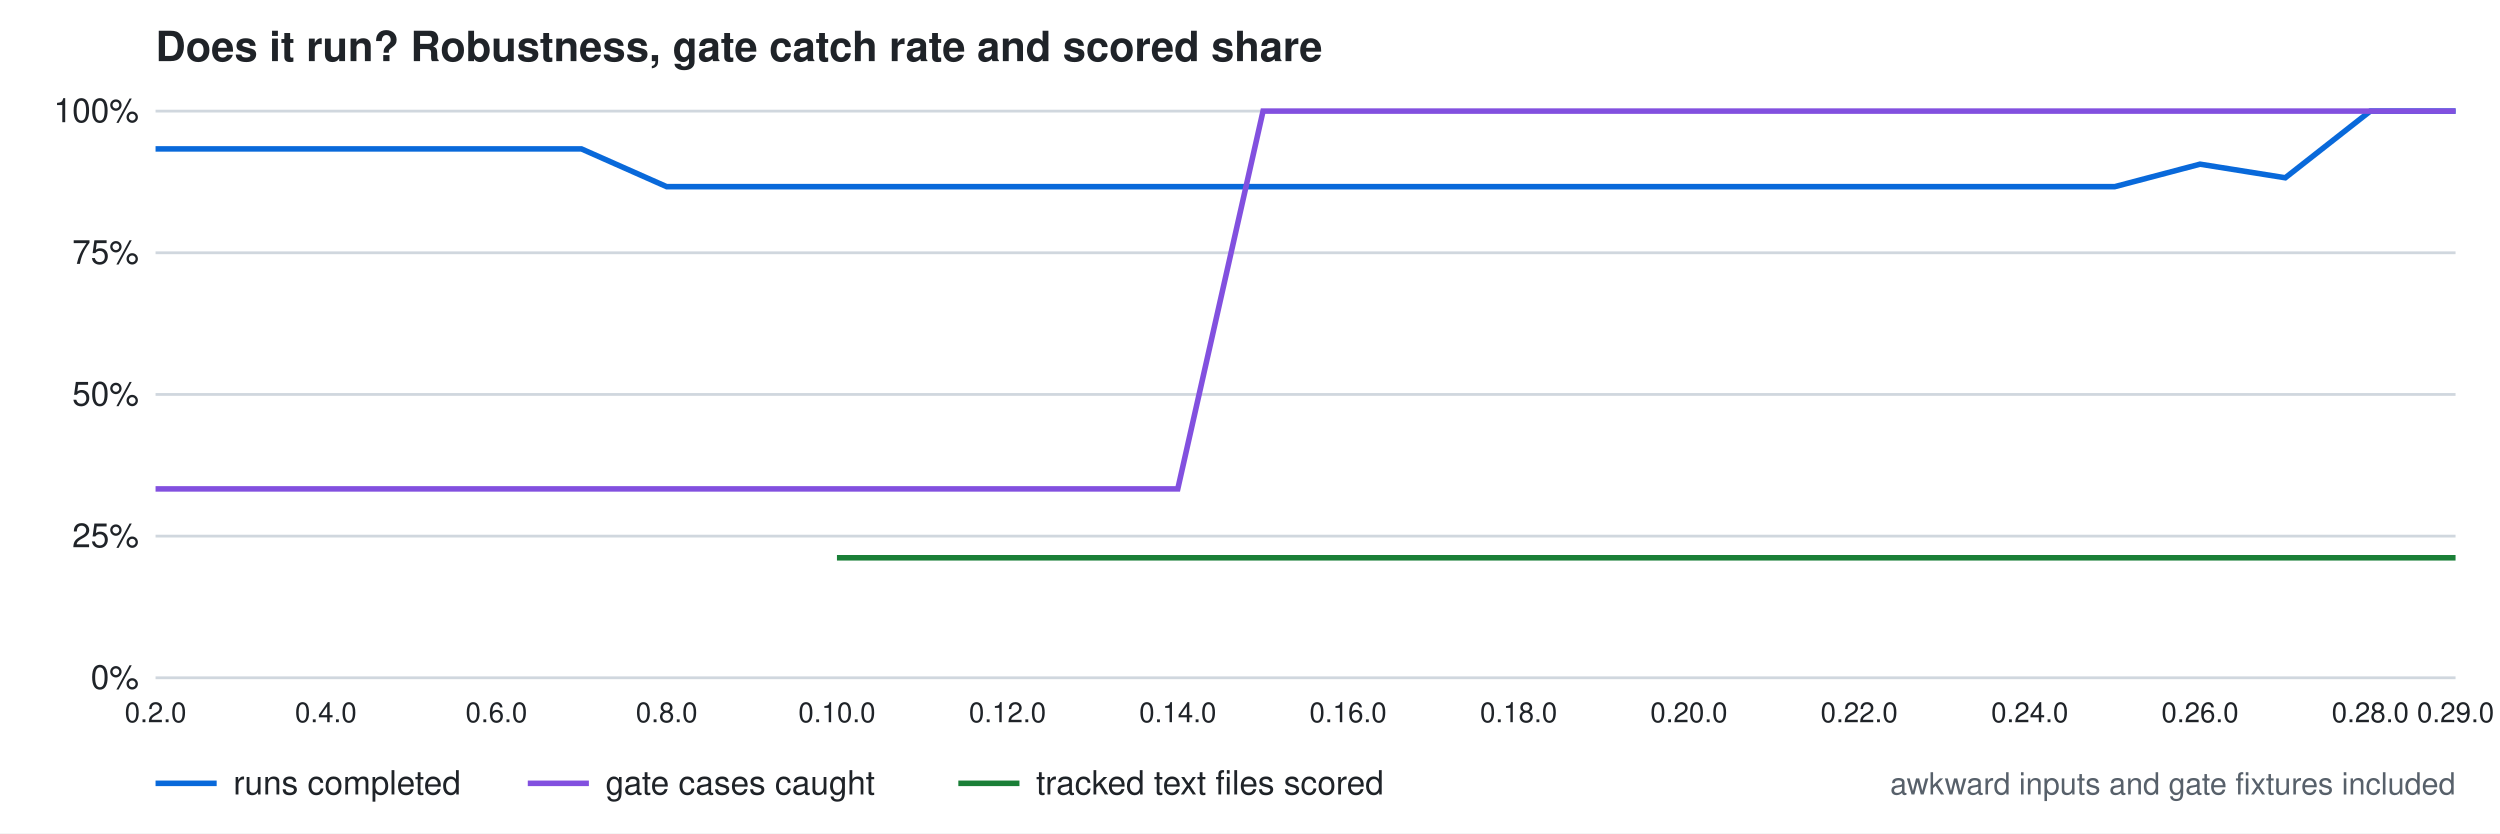
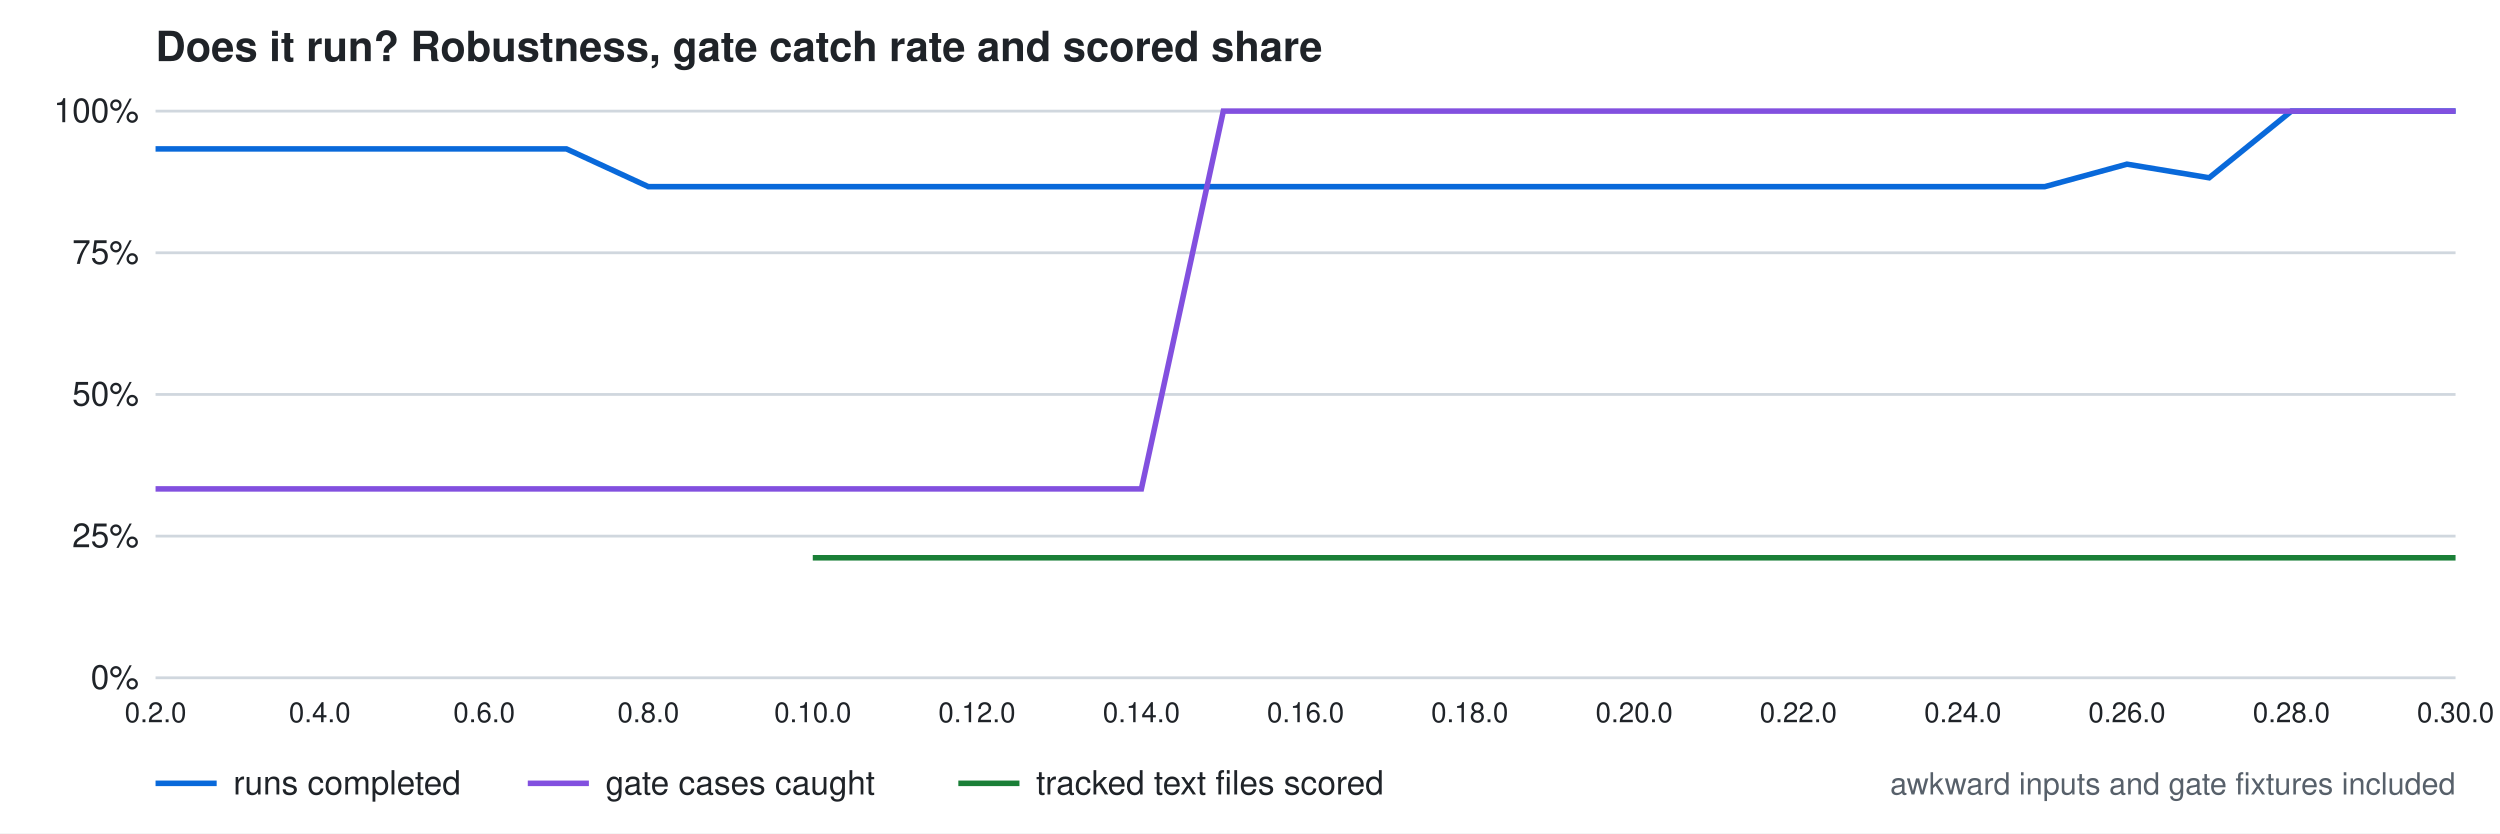
<svg xmlns="http://www.w3.org/2000/svg" width="900" height="300" viewBox="0 0 900 300" font-family="-apple-system,Segoe UI,Helvetica,Arial,sans-serif" font-size="12">
  <rect width="900" height="300" fill="#ffffff" />
  <text x="56" y="22" font-size="15" font-weight="600" fill="#1f2328">Does it run? Robustness, gate catch rate and scored share</text>
  <line x1="56" y1="244.0" x2="884" y2="244.0" stroke="#d0d7de" stroke-width="1" />
  <text x="50" y="248.0" text-anchor="end" fill="#1f2328">0%</text>
  <line x1="56" y1="193.0" x2="884" y2="193.0" stroke="#d0d7de" stroke-width="1" />
  <text x="50" y="197.0" text-anchor="end" fill="#1f2328">25%</text>
  <line x1="56" y1="142.0" x2="884" y2="142.0" stroke="#d0d7de" stroke-width="1" />
  <text x="50" y="146.0" text-anchor="end" fill="#1f2328">50%</text>
  <line x1="56" y1="91.0" x2="884" y2="91.0" stroke="#d0d7de" stroke-width="1" />
  <text x="50" y="95.0" text-anchor="end" fill="#1f2328">75%</text>
  <line x1="56" y1="40.0" x2="884" y2="40.0" stroke="#d0d7de" stroke-width="1" />
  <text x="50" y="44.0" text-anchor="end" fill="#1f2328">100%</text>
  <text x="56.0" y="260" text-anchor="middle" fill="#1f2328" font-size="10">0.2.0</text>
-   <text x="117.3" y="260" text-anchor="middle" fill="#1f2328" font-size="10">0.4.0</text>
-   <text x="178.7" y="260" text-anchor="middle" fill="#1f2328" font-size="10">0.6.0</text>
-   <text x="240.0" y="260" text-anchor="middle" fill="#1f2328" font-size="10">0.8.0</text>
-   <text x="301.3" y="260" text-anchor="middle" fill="#1f2328" font-size="10">0.10.0</text>
-   <text x="362.7" y="260" text-anchor="middle" fill="#1f2328" font-size="10">0.12.0</text>
-   <text x="424.0" y="260" text-anchor="middle" fill="#1f2328" font-size="10">0.14.0</text>
-   <text x="485.3" y="260" text-anchor="middle" fill="#1f2328" font-size="10">0.16.0</text>
-   <text x="546.7" y="260" text-anchor="middle" fill="#1f2328" font-size="10">0.18.0</text>
-   <text x="608.0" y="260" text-anchor="middle" fill="#1f2328" font-size="10">0.20.0</text>
-   <text x="669.3" y="260" text-anchor="middle" fill="#1f2328" font-size="10">0.22.0</text>
-   <text x="730.7" y="260" text-anchor="middle" fill="#1f2328" font-size="10">0.24.0</text>
-   <text x="792.0" y="260" text-anchor="middle" fill="#1f2328" font-size="10">0.26.0</text>
-   <text x="853.3" y="260" text-anchor="middle" fill="#1f2328" font-size="10">0.28.0</text>
-   <text x="884.0" y="260" text-anchor="middle" fill="#1f2328" font-size="10">0.29.0</text>
-   <polyline points="56.0,53.6 86.7,53.6 117.3,53.6 148.0,53.6 178.7,53.6 209.3,53.6 240.0,67.2 270.7,67.2 301.3,67.2 332.0,67.2 362.7,67.2 393.3,67.2 424.0,67.2 454.7,67.2 485.3,67.2 516.0,67.2 546.7,67.2 577.3,67.2 608.0,67.2 638.7,67.2 669.3,67.2 700.0,67.2 730.7,67.2 761.3,67.2 792.0,59.1 822.7,64.0 853.3,40.0 884.0,40.0" fill="none" stroke="#0969da" stroke-width="2" />
-   <polyline points="56.0,176.0 86.7,176.0 117.3,176.0 148.0,176.0 178.7,176.0 209.3,176.0 240.0,176.0 270.7,176.0 301.3,176.0 332.0,176.0 362.7,176.0 393.3,176.0 424.0,176.0 454.7,40.0 485.3,40.0 516.0,40.0 546.7,40.0 577.3,40.0 608.0,40.0 638.7,40.0 669.3,40.0 700.0,40.0 730.7,40.0 761.3,40.0 792.0,40.0 822.7,40.0 853.3,40.0 884.0,40.0" fill="none" stroke="#8250df" stroke-width="2" />
-   <polyline points="301.3,200.8 332.0,200.8 362.7,200.8 393.3,200.8 424.0,200.8 454.7,200.8 485.3,200.8 516.0,200.8 546.7,200.8 577.3,200.8 608.0,200.8 638.7,200.8 669.3,200.8 700.0,200.8 730.7,200.8 761.3,200.8 792.0,200.8 822.7,200.8 853.3,200.8 884.0,200.8" fill="none" stroke="#1a7f37" stroke-width="2" />
+   <text x="115.1" y="260" text-anchor="middle" fill="#1f2328" font-size="10">0.4.0</text>
+   <text x="174.3" y="260" text-anchor="middle" fill="#1f2328" font-size="10">0.6.0</text>
+   <text x="233.4" y="260" text-anchor="middle" fill="#1f2328" font-size="10">0.8.0</text>
+   <text x="292.6" y="260" text-anchor="middle" fill="#1f2328" font-size="10">0.10.0</text>
+   <text x="351.7" y="260" text-anchor="middle" fill="#1f2328" font-size="10">0.12.0</text>
+   <text x="410.9" y="260" text-anchor="middle" fill="#1f2328" font-size="10">0.14.0</text>
+   <text x="470.0" y="260" text-anchor="middle" fill="#1f2328" font-size="10">0.16.0</text>
+   <text x="529.1" y="260" text-anchor="middle" fill="#1f2328" font-size="10">0.18.0</text>
+   <text x="588.3" y="260" text-anchor="middle" fill="#1f2328" font-size="10">0.20.0</text>
+   <text x="647.4" y="260" text-anchor="middle" fill="#1f2328" font-size="10">0.22.0</text>
+   <text x="706.6" y="260" text-anchor="middle" fill="#1f2328" font-size="10">0.24.0</text>
+   <text x="765.7" y="260" text-anchor="middle" fill="#1f2328" font-size="10">0.26.0</text>
+   <text x="824.9" y="260" text-anchor="middle" fill="#1f2328" font-size="10">0.28.0</text>
+   <text x="884.0" y="260" text-anchor="middle" fill="#1f2328" font-size="10">0.30.0</text>
+   <polyline points="56.0,53.6 85.6,53.6 115.1,53.6 144.7,53.6 174.3,53.6 203.9,53.6 233.4,67.2 263.0,67.2 292.6,67.2 322.1,67.2 351.7,67.2 381.3,67.2 410.9,67.2 440.4,67.2 470.0,67.2 499.6,67.2 529.1,67.2 558.7,67.2 588.3,67.2 617.9,67.2 647.4,67.2 677.0,67.2 706.6,67.2 736.1,67.2 765.7,59.1 795.3,64.0 824.9,40.0 854.4,40.0 884.0,40.0" fill="none" stroke="#0969da" stroke-width="2" />
+   <polyline points="56.0,176.0 85.6,176.0 115.1,176.0 144.7,176.0 174.3,176.0 203.9,176.0 233.4,176.0 263.0,176.0 292.6,176.0 322.1,176.0 351.7,176.0 381.3,176.0 410.9,176.0 440.4,40.0 470.0,40.0 499.6,40.0 529.1,40.0 558.7,40.0 588.3,40.0 617.9,40.0 647.4,40.0 677.0,40.0 706.6,40.0 736.1,40.0 765.7,40.0 795.3,40.0 824.9,40.0 854.4,40.0 884.0,40.0" fill="none" stroke="#8250df" stroke-width="2" />
+   <polyline points="292.6,200.8 322.1,200.8 351.7,200.8 381.3,200.8 410.9,200.8 440.4,200.8 470.0,200.8 499.6,200.8 529.1,200.8 558.7,200.8 588.3,200.8 617.9,200.8 647.4,200.8 677.0,200.8 706.6,200.8 736.1,200.8 765.7,200.8 795.3,200.8 824.9,200.8 854.4,200.8 884.0,200.8" fill="none" stroke="#1a7f37" stroke-width="2" />
  <line x1="56" y1="282" x2="78" y2="282" stroke="#0969da" stroke-width="2" />
  <text x="84" y="286" fill="#1f2328">runs completed</text>
  <line x1="190" y1="282" x2="212" y2="282" stroke="#8250df" stroke-width="2" />
  <text x="218" y="286" fill="#1f2328">gate cases caught</text>
  <line x1="345" y1="282" x2="367" y2="282" stroke="#1a7f37" stroke-width="2" />
  <text x="373" y="286" fill="#1f2328">tracked text files scored</text>
  <text x="884" y="286" text-anchor="end" fill="#57606a" font-size="11">awkward inputs and gate fixtures included</text>
</svg>
